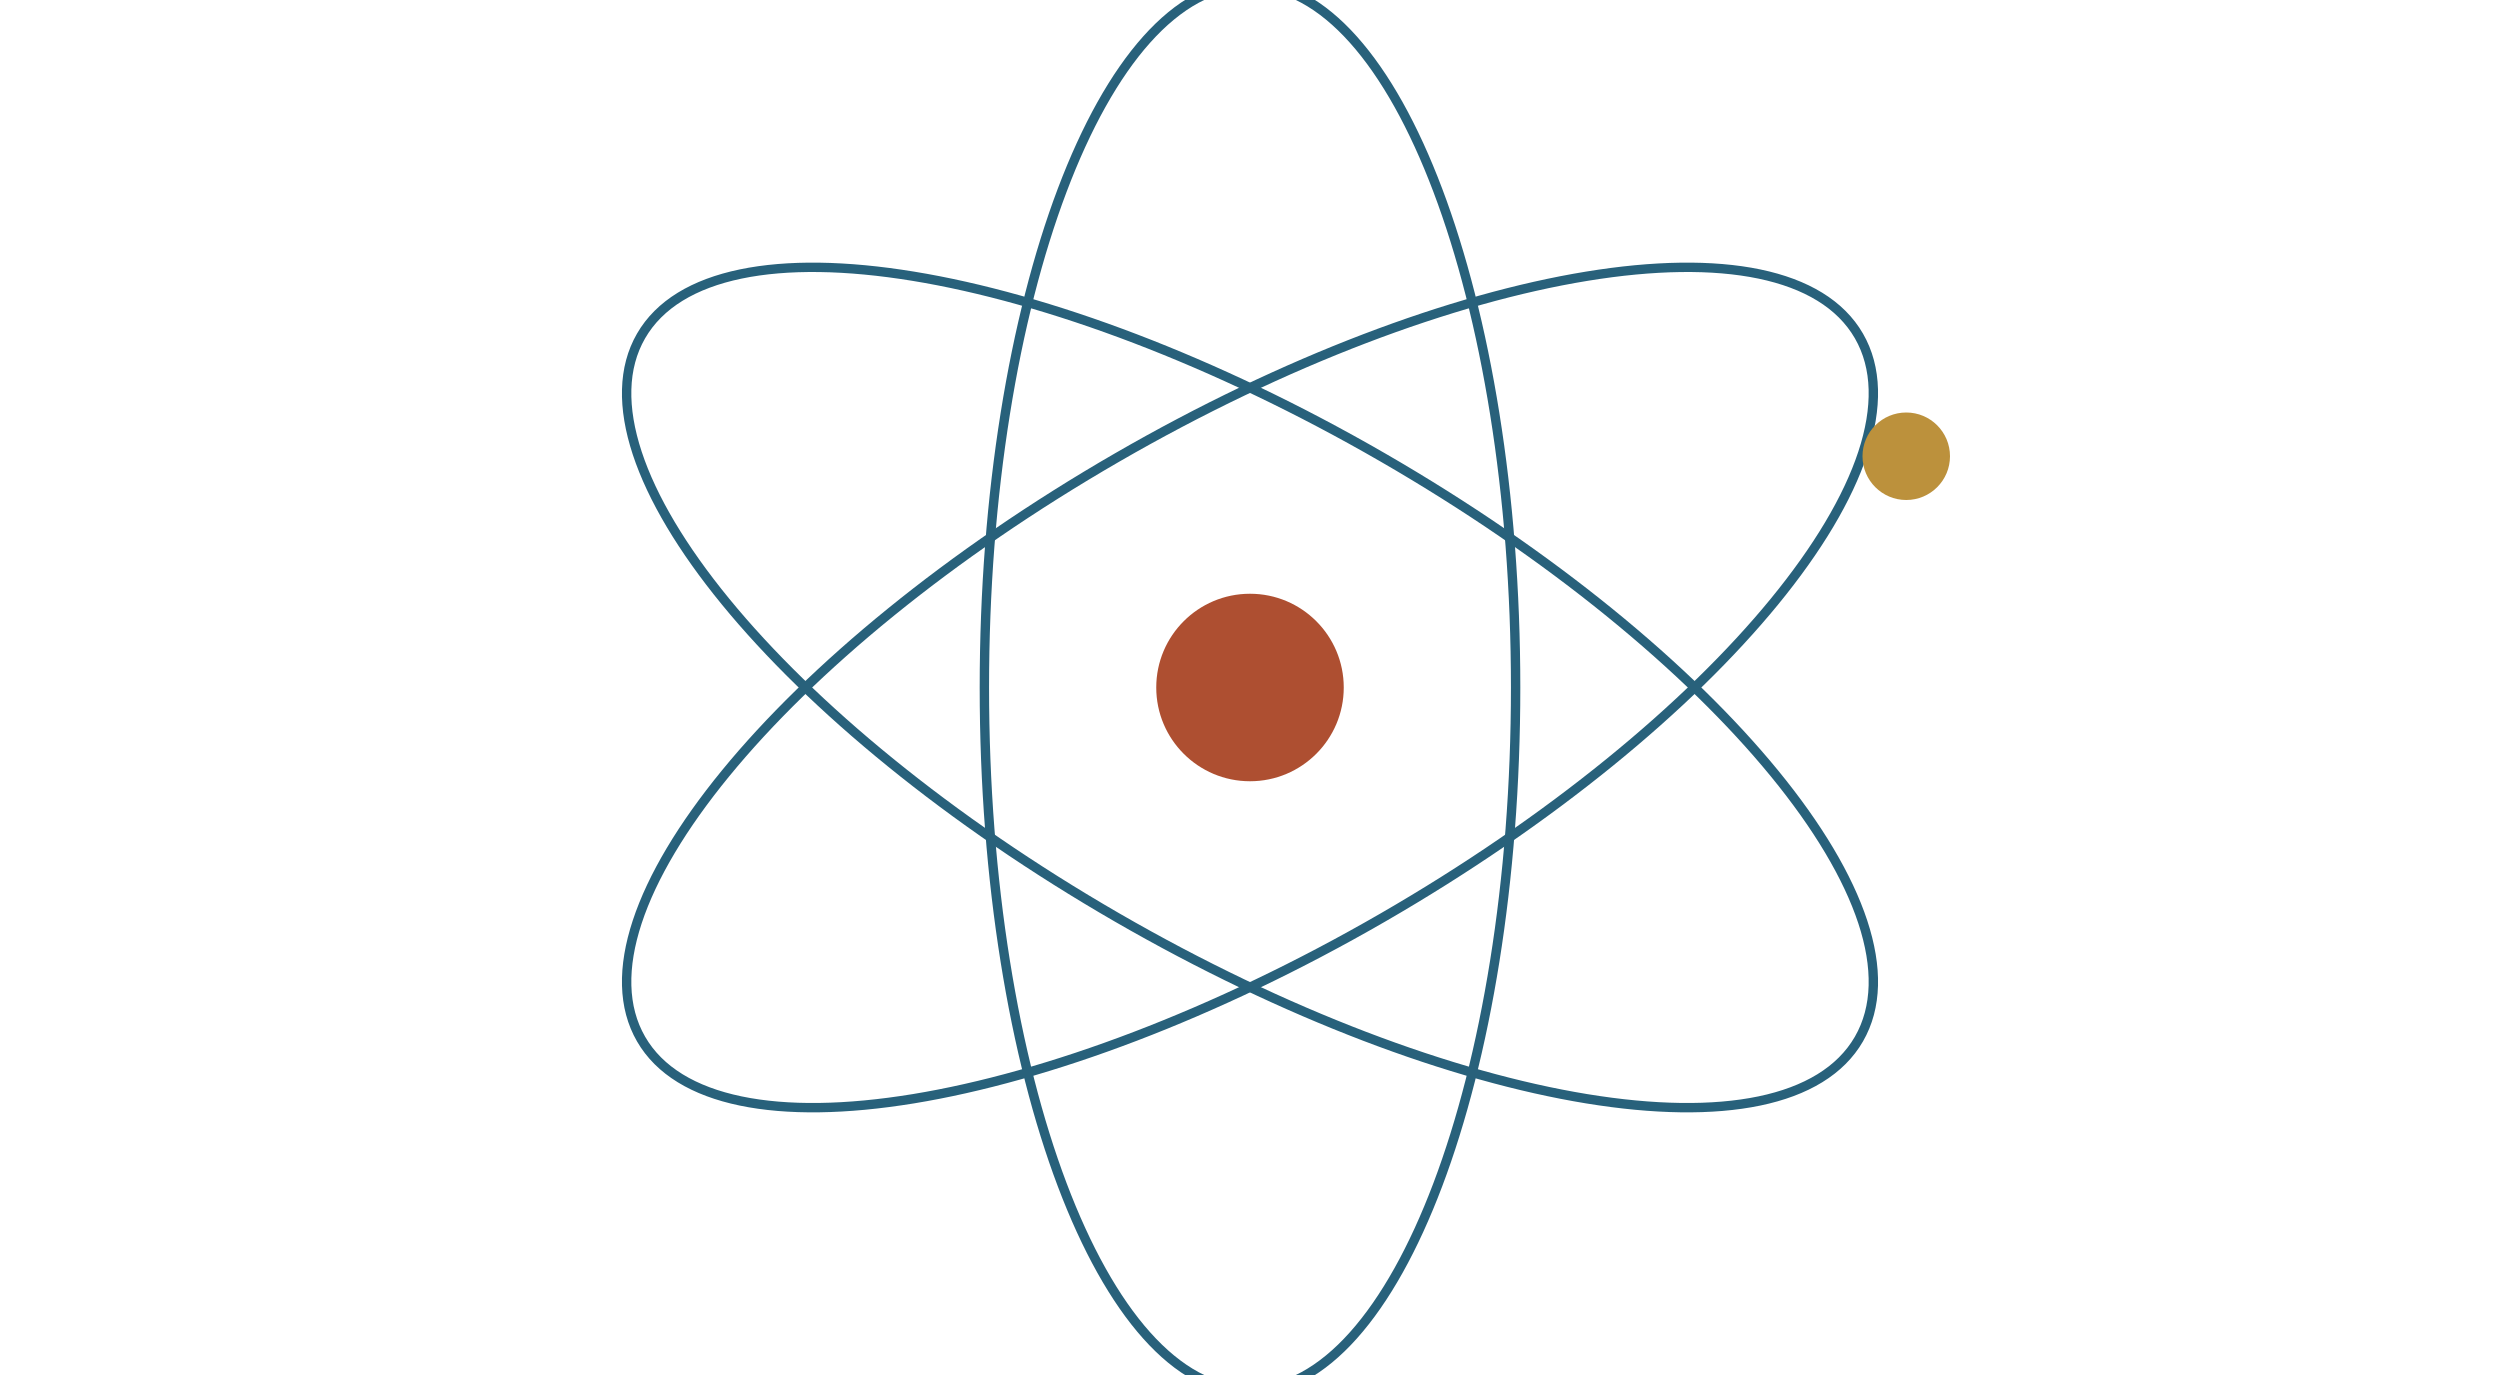
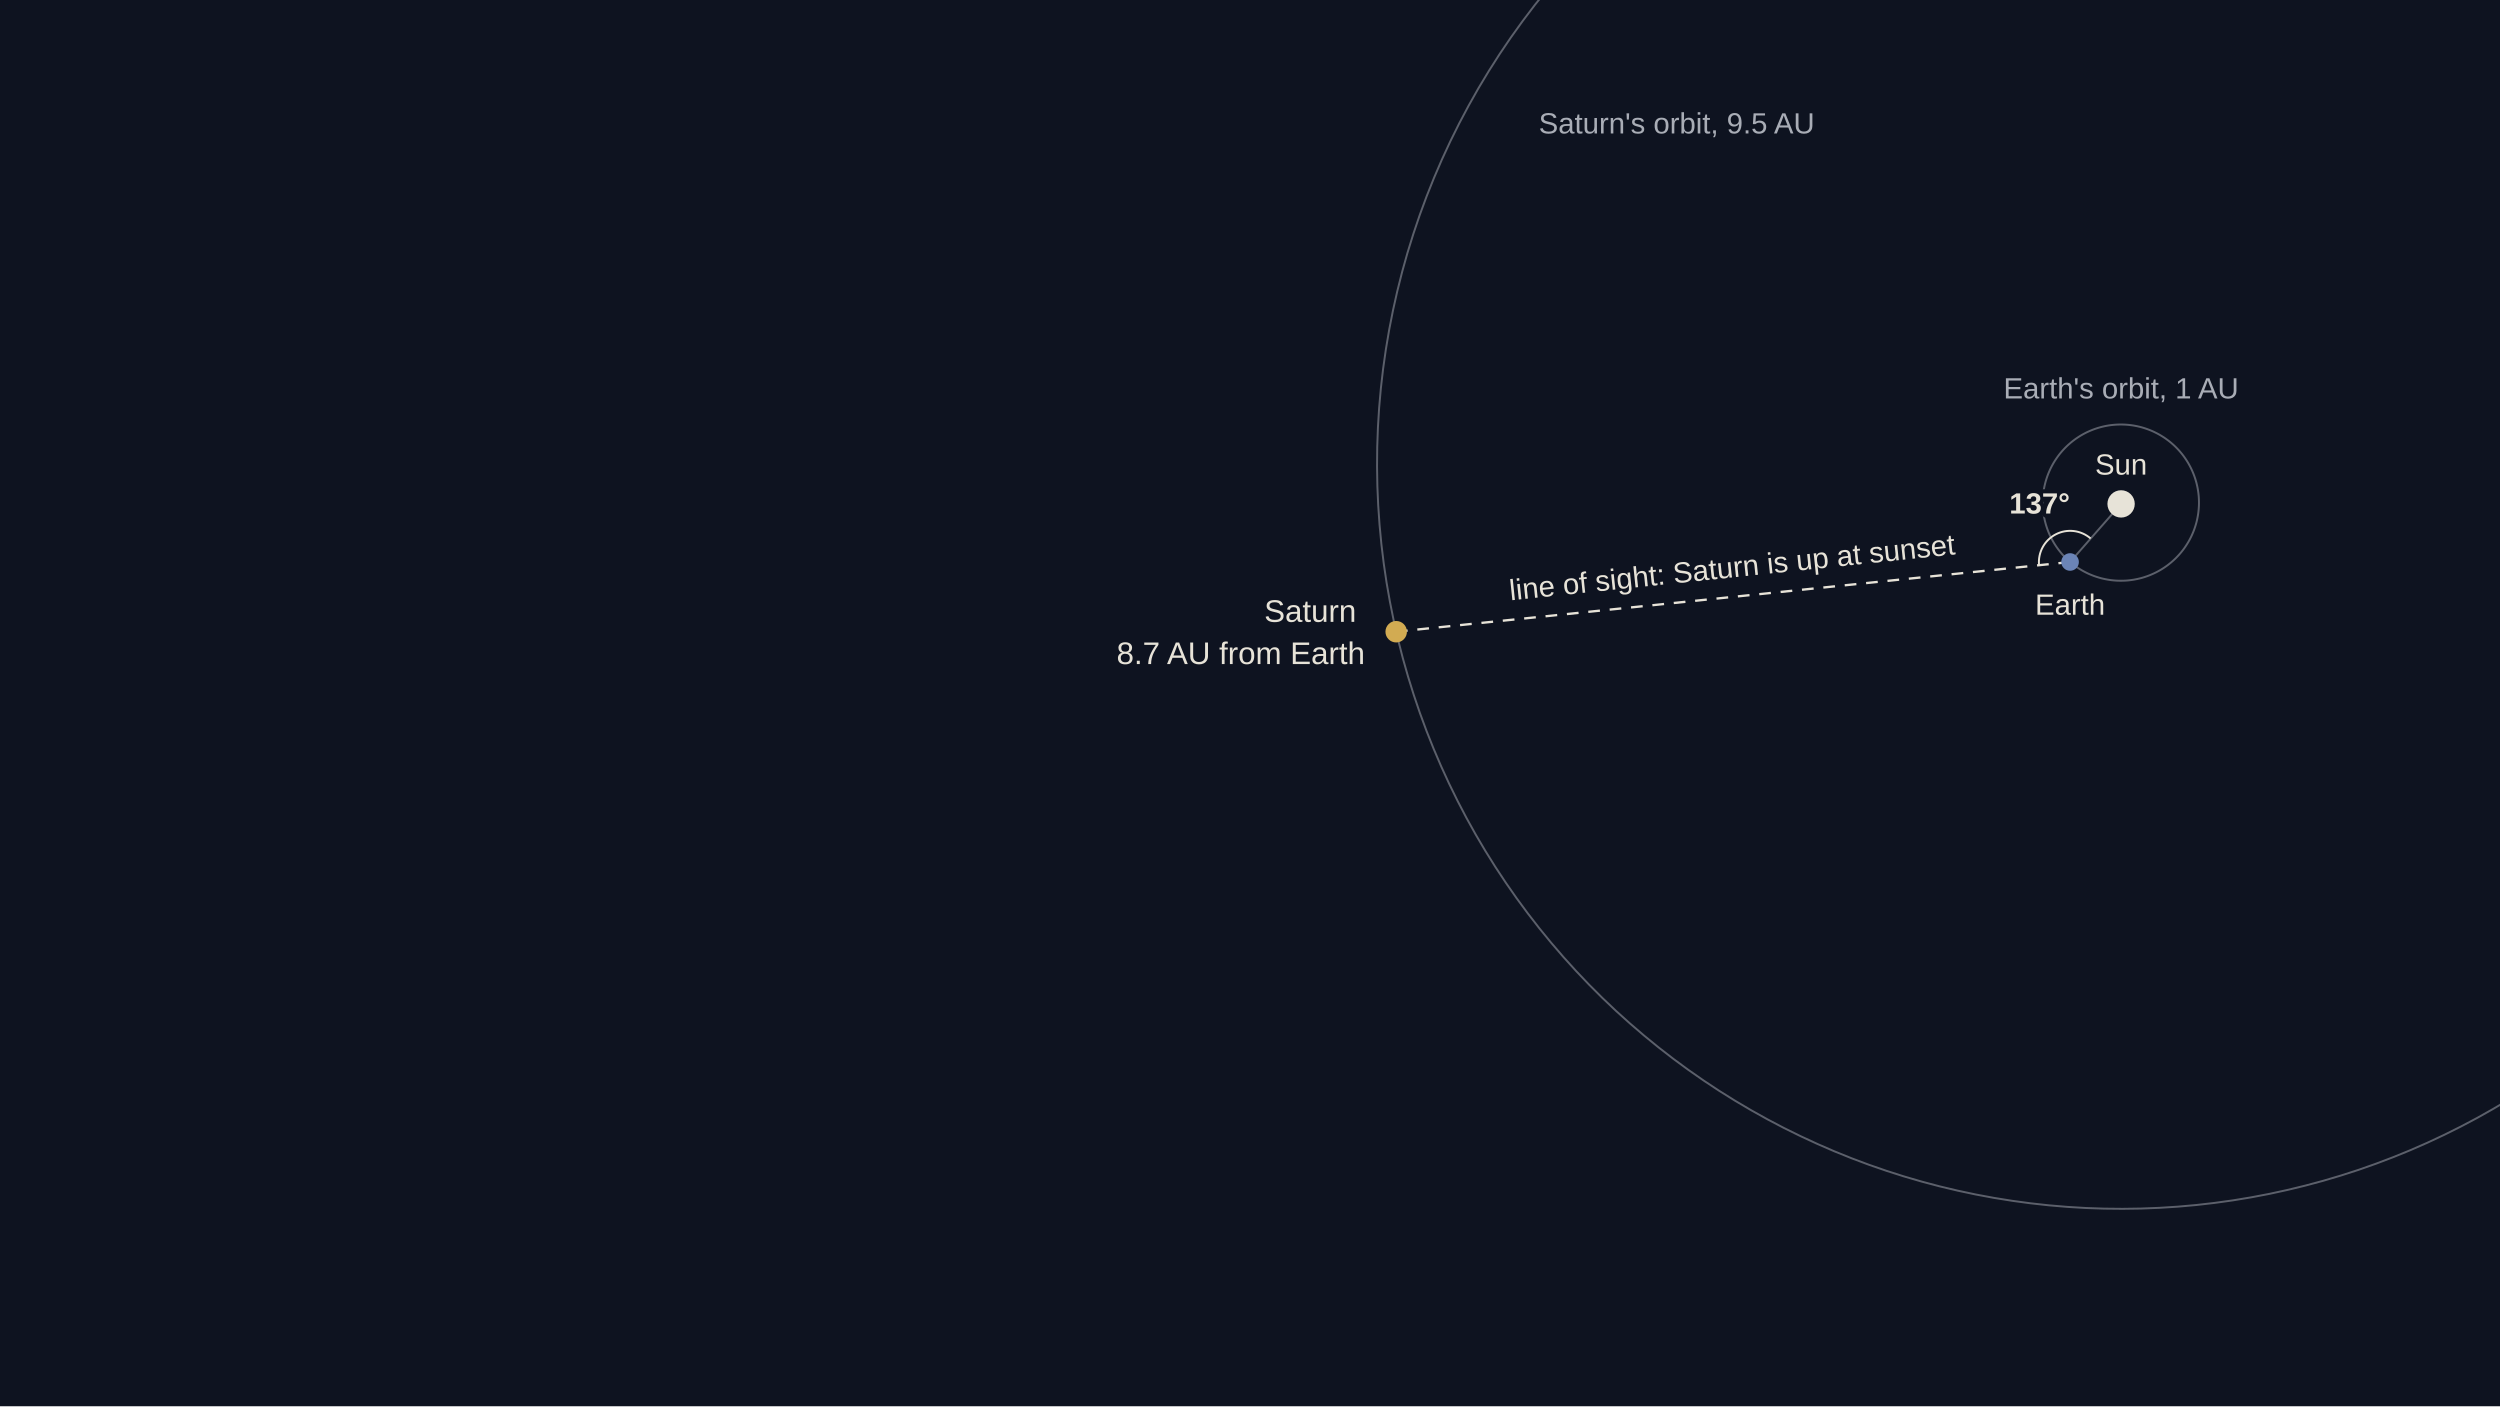
- <svg xmlns="http://www.w3.org/2000/svg" aria-labelledby="g-orbital-study-orbital-study-title g-orbital-study-orbital-study-desc" role="img" viewBox="0 0 800 440">
-   <g data-part="drawing">
-     <circle cx="400" cy="220" fill="#ae4f31" r="30" />
-     <ellipse cx="400" cy="220" fill="none" rx="225" ry="85" stroke="#28617b" stroke-width="3" transform="rotate(-30 400 220)" />
-     <ellipse cx="400" cy="220" fill="none" rx="225" ry="85" stroke="#28617b" stroke-width="3" transform="rotate(30 400 220)" />
-     <ellipse cx="400" cy="220" fill="none" rx="225" ry="85" stroke="#28617b" stroke-width="3" transform="rotate(90 400 220)" />
-     <circle cx="610" cy="146" fill="#bc913c" r="14" />
+ <svg xmlns="http://www.w3.org/2000/svg" viewBox="0 0 1280 720" width="1280" height="720" role="img" aria-labelledby="orbital-study-fig-title orbital-study-fig-desc" id="orbital-study-fig" class="ss-fig" font-family="&quot;Segoe UI&quot;,&quot;Helvetica Neue&quot;,&quot;Liberation Sans&quot;,Arial,sans-serif,&quot;Hiragino Sans&quot;,&quot;Noto Sans JP&quot;,&quot;Yu Gothic&quot;,&quot;Meiryo&quot;,&quot;IPAPGothic&quot;,sans-serif" style="overflow:visible;">
+   <rect x="0" y="0" width="1280" height="720" fill="#0e1320" />
+   <defs>
+     <clipPath id="orbital-study-clip">
+       <rect x="0" y="0" width="1280" height="660" />
+     </clipPath>
+   </defs>
+   <g clip-path="url(#orbital-study-clip)" fill="none" stroke="#5c606b" stroke-width="1">
+     <path d="M1086.72 618.92L1096.17 618.78L1105.61 618.41L1115.04 617.81L1124.46 616.97L1133.85 615.89L1143.21 614.59L1152.54 613.05L1161.83 611.28L1171.08 609.27L1180.28 607.04L1189.42 604.58L1198.5 601.89L1207.52 598.98L1216.46 595.83L1225.33 592.47L1234.12 588.88L1242.81 585.08L1251.42 581.05L1259.93 576.81L1268.34 572.36L1276.63 567.69L1284.82 562.81L1292.88 557.73L1300.83 552.44L1308.64 546.95L1316.32 541.26L1323.86 535.37L1331.26 529.29L1338.51 523.02L1345.61 516.57L1352.55 509.93L1359.32 503.11L1365.93 496.11L1372.37 488.95L1378.63 481.61L1384.71 474.11L1390.6 466.45L1396.31 458.63L1401.82 450.66L1407.13 442.55L1412.25 434.29L1417.15 425.89L1421.85 417.36L1426.33 408.71L1430.6 399.93L1434.64 391.03L1438.46 382.02L1442.05 372.9L1445.42 363.68L1448.54 354.36L1451.43 344.96L1454.08 335.47L1456.49 325.9L1458.66 316.26L1460.57 306.55L1462.24 296.78L1463.65 286.96L1464.81 277.09L1465.71 267.18L1466.36 257.24L1466.75 247.26L1466.87 237.27L1466.74 227.27L1466.34 217.25L1465.68 207.24L1464.75 197.23L1463.56 187.24L1462.1 177.27L1460.38 167.32L1458.39 157.42L1456.14 147.55L1453.63 137.73L1450.85 127.98L1447.81 118.28L1444.5 108.66L1440.94 99.12L1437.12 89.66L1433.04 80.29L1428.71 71.03L1424.13 61.88L1419.29 52.84L1414.21 43.92L1408.88 35.13L1403.31 26.48L1397.51 17.98L1391.47 9.62L1385.2 1.42L1378.7 -6.61L1371.98 -14.48L1365.04 -22.17L1357.89 -29.67L1350.53 -36.98L1342.97 -44.1L1335.21 -51.01L1327.25 -57.72L1319.11 -64.21L1310.79 -70.48L1302.29 -76.52L1293.62 -82.34L1284.79 -87.92L1275.81 -93.26L1266.67 -98.35L1257.39 -103.2L1247.98 -107.78L1238.44 -112.12L1228.78 -116.19L1219 -119.99L1209.12 -123.52L1199.14 -126.78L1189.07 -129.77L1178.92 -132.48L1168.69 -134.91L1158.4 -137.05L1148.05 -138.91L1137.65 -140.48L1127.21 -141.77L1116.73 -142.77L1106.23 -143.47L1095.72 -143.89L1085.19 -144.01L1074.67 -143.85L1064.16 -143.39L1053.66 -142.64L1043.19 -141.6L1032.75 -140.27L1022.36 -138.66L1012.02 -136.76L1001.73 -134.57L991.52 -132.1L981.37 -129.35L971.32 -126.33L961.35 -123.03L951.48 -119.45L941.72 -115.61L932.08 -111.5L922.55 -107.13L913.16 -102.5L903.9 -97.62L894.79 -92.49L885.82 -87.12L877.01 -81.5L868.37 -75.65L859.9 -69.57L851.6 -63.27L843.48 -56.74L835.56 -50.01L827.82 -43.06L820.29 -35.92L812.96 -28.57L805.83 -21.04L798.93 -13.33L792.24 -5.44L785.77 2.62L779.54 10.85L773.53 19.23L767.76 27.76L762.23 36.43L756.93 45.24L751.89 54.18L747.09 63.24L742.54 72.41L738.25 81.69L734.21 91.07L730.42 100.54L726.9 110.1L723.64 119.74L720.63 129.44L717.89 139.21L715.42 149.04L713.21 158.91L711.26 168.83L709.58 178.78L708.16 188.76L707.01 198.75L706.12 208.76L705.5 218.78L705.14 228.8L705.05 238.8L705.21 248.79L705.64 258.76L706.33 268.71L707.27 278.61L708.47 288.48L709.92 298.29L711.63 308.05L713.58 317.75L715.78 327.38L718.23 336.94L720.92 346.42L723.85 355.82L727.01 365.12L730.41 374.33L734.04 383.43L737.9 392.43L741.98 401.31L746.28 410.07L750.79 418.71L755.52 427.22L760.46 435.6L765.61 443.84L770.96 451.93L776.5 459.88L782.24 467.67L788.16 475.31L794.27 482.78L800.56 490.09L807.03 497.24L813.66 504.2L820.47 511L827.43 517.61L834.56 524.03L841.83 530.27L849.25 536.32L856.82 542.18L864.52 547.84L872.36 553.3L880.32 558.56L888.41 563.61L896.61 568.45L904.93 573.09L913.35 577.51L921.88 581.71L930.5 585.7L939.21 589.48L948.01 593.03L956.9 596.36L965.85 599.46L974.88 602.34L983.97 604.99L993.13 607.42L1002.33 609.61L1011.59 611.58L1020.88 613.31L1030.22 614.81L1039.59 616.08L1048.98 617.12L1058.4 617.92L1067.83 618.49L1077.28 618.82L1086.72 618.92Z" />
+     <path d="M1093.27 296.65L1094.28 296.45L1095.28 296.22L1096.28 295.97L1097.27 295.69L1098.26 295.38L1099.23 295.05L1100.2 294.69L1101.15 294.31L1102.1 293.9L1103.04 293.47L1103.96 293.02L1104.88 292.54L1105.78 292.04L1106.66 291.52L1107.54 290.97L1108.4 290.4L1109.24 289.81L1110.07 289.2L1110.88 288.56L1111.68 287.91L1112.46 287.23L1113.22 286.53L1113.97 285.82L1114.69 285.08L1115.4 284.33L1116.09 283.56L1116.75 282.77L1117.4 281.96L1118.03 281.14L1118.63 280.3L1119.21 279.44L1119.77 278.57L1120.31 277.69L1120.83 276.79L1121.32 275.88L1121.79 274.95L1122.23 274.02L1122.65 273.07L1123.05 272.11L1123.42 271.14L1123.76 270.16L1124.08 269.17L1124.38 268.17L1124.65 267.17L1124.89 266.16L1125.1 265.14L1125.29 264.12L1125.46 263.09L1125.59 262.05L1125.7 261.02L1125.78 259.98L1125.84 258.94L1125.87 257.89L1125.87 256.85L1125.84 255.81L1125.79 254.76L1125.71 253.72L1125.6 252.68L1125.46 251.64L1125.3 250.61L1125.11 249.58L1124.89 248.55L1124.65 247.53L1124.38 246.52L1124.08 245.51L1123.76 244.52L1123.41 243.53L1123.03 242.54L1122.63 241.57L1122.2 240.61L1121.75 239.66L1121.27 238.73L1120.77 237.8L1120.25 236.89L1119.69 235.99L1119.12 235.11L1118.52 234.24L1117.9 233.38L1117.26 232.55L1116.59 231.73L1115.91 230.93L1115.2 230.14L1114.47 229.38L1113.72 228.63L1112.95 227.9L1112.16 227.2L1111.36 226.51L1110.53 225.85L1109.69 225.21L1108.83 224.59L1107.96 223.99L1107.06 223.42L1106.16 222.87L1105.24 222.34L1104.3 221.84L1103.35 221.37L1102.39 220.91L1101.42 220.49L1100.44 220.09L1099.44 219.72L1098.44 219.37L1097.42 219.05L1096.4 218.75L1095.37 218.49L1094.34 218.25L1093.3 218.04L1092.25 217.85L1091.2 217.7L1090.14 217.57L1089.08 217.47L1088.02 217.4L1086.96 217.36L1085.89 217.34L1084.83 217.36L1083.76 217.4L1082.7 217.47L1081.64 217.57L1080.58 217.69L1079.53 217.85L1078.48 218.03L1077.44 218.24L1076.4 218.48L1075.37 218.75L1074.35 219.04L1073.33 219.36L1072.32 219.71L1071.33 220.08L1070.34 220.48L1069.37 220.91L1068.4 221.36L1067.45 221.84L1066.52 222.34L1065.59 222.87L1064.68 223.42L1063.79 224L1062.91 224.59L1062.05 225.22L1061.2 225.86L1060.37 226.53L1059.57 227.22L1058.77 227.93L1058 228.66L1057.25 229.41L1056.52 230.17L1055.81 230.96L1055.12 231.77L1054.45 232.59L1053.81 233.44L1053.19 234.29L1052.59 235.17L1052.01 236.06L1051.46 236.96L1050.93 237.88L1050.43 238.81L1049.95 239.76L1049.5 240.71L1049.08 241.68L1048.67 242.66L1048.3 243.64L1047.95 244.64L1047.63 245.65L1047.33 246.66L1047.07 247.68L1046.82 248.71L1046.61 249.74L1046.42 250.77L1046.27 251.82L1046.13 252.86L1046.03 253.91L1045.95 254.96L1045.9 256.01L1045.88 257.06L1045.89 258.11L1045.92 259.16L1045.98 260.2L1046.07 261.25L1046.19 262.29L1046.33 263.33L1046.5 264.36L1046.7 265.39L1046.92 266.42L1047.18 267.43L1047.45 268.44L1047.76 269.44L1048.08 270.43L1048.44 271.41L1048.82 272.39L1049.22 273.35L1049.65 274.3L1050.11 275.24L1050.59 276.16L1051.09 277.08L1051.61 277.98L1052.16 278.86L1052.73 279.73L1053.33 280.58L1053.94 281.42L1054.58 282.24L1055.24 283.05L1055.91 283.84L1056.61 284.6L1057.33 285.36L1058.06 286.09L1058.82 286.8L1059.59 287.49L1060.38 288.16L1061.19 288.81L1062.01 289.44L1062.85 290.05L1063.7 290.63L1064.57 291.19L1065.45 291.73L1066.35 292.25L1067.26 292.74L1068.18 293.21L1069.11 293.66L1070.05 294.08L1071.01 294.47L1071.97 294.85L1072.94 295.19L1073.92 295.51L1074.91 295.81L1075.91 296.08L1076.91 296.32L1077.92 296.54L1078.93 296.73L1079.95 296.9L1080.97 297.04L1081.99 297.15L1083.02 297.24L1084.05 297.3L1085.08 297.33L1086.11 297.34L1087.13 297.32L1088.16 297.28L1089.19 297.21L1090.22 297.11L1091.24 296.98L1092.26 296.83L1093.27 296.65Z" />
  </g>
+   <line x1="1059.88" y1="287.74" x2="1086" y2="258" stroke="#5c606b" stroke-width="1" />
+   <line x1="1059.88" y1="287.74" x2="714.85" y2="323.44" stroke="#e7e3d8" stroke-width="1.2" stroke-dasharray="6 5" />
+   <path d="M1070.4 275.7A16 16 0 0 0 1044.0 289.4" fill="none" stroke="#e7e3d8" stroke-width="1" />
+   <circle cx="1086" cy="258" r="7" fill="#e7e3d8" />
+   <circle cx="1059.88" cy="287.74" r="4.5" fill="#6b84b6" />
+   <circle cx="714.85" cy="323.44" r="5.5" fill="#d2ab52" />
+   <text x="1086" y="243" font-size="15" text-anchor="middle" fill="#e7e3d8">Sun</text>
+   <text x="1059.88" y="314.74" font-size="15" text-anchor="middle" fill="#e7e3d8">Earth</text>
+   <text x="1044.28" y="262.93" font-size="15" text-anchor="middle" fill="#e7e3d8" font-weight="600" stroke="#0e1320" stroke-width="4.2" stroke-linejoin="round" paint-order="stroke">137°</text>
+   <text x="698.85" y="318.4" font-size="16" text-anchor="end" fill="#e7e3d8">
+     <tspan x="698.85" y="318.4">Saturn</tspan>
+     <tspan x="698.85" dy="21.6">8.7 AU from Earth</tspan>
+   </text>
+   <text x="887.37" y="295.59" font-size="15" text-anchor="middle" fill="#e7e3d8" transform="rotate(-5.91 887.4 295.6)" stroke="#0e1320" stroke-width="4.2" stroke-linejoin="round" paint-order="stroke">line of sight: Saturn is up at sunset</text>
+   <text x="1086" y="204" font-size="15" text-anchor="middle" fill="#a9adb6">Earth's orbit, 1 AU</text>
+   <text x="787.82" y="68.33" font-size="15" fill="#a9adb6">Saturn's orbit, 9.5 AU</text>
</svg>
